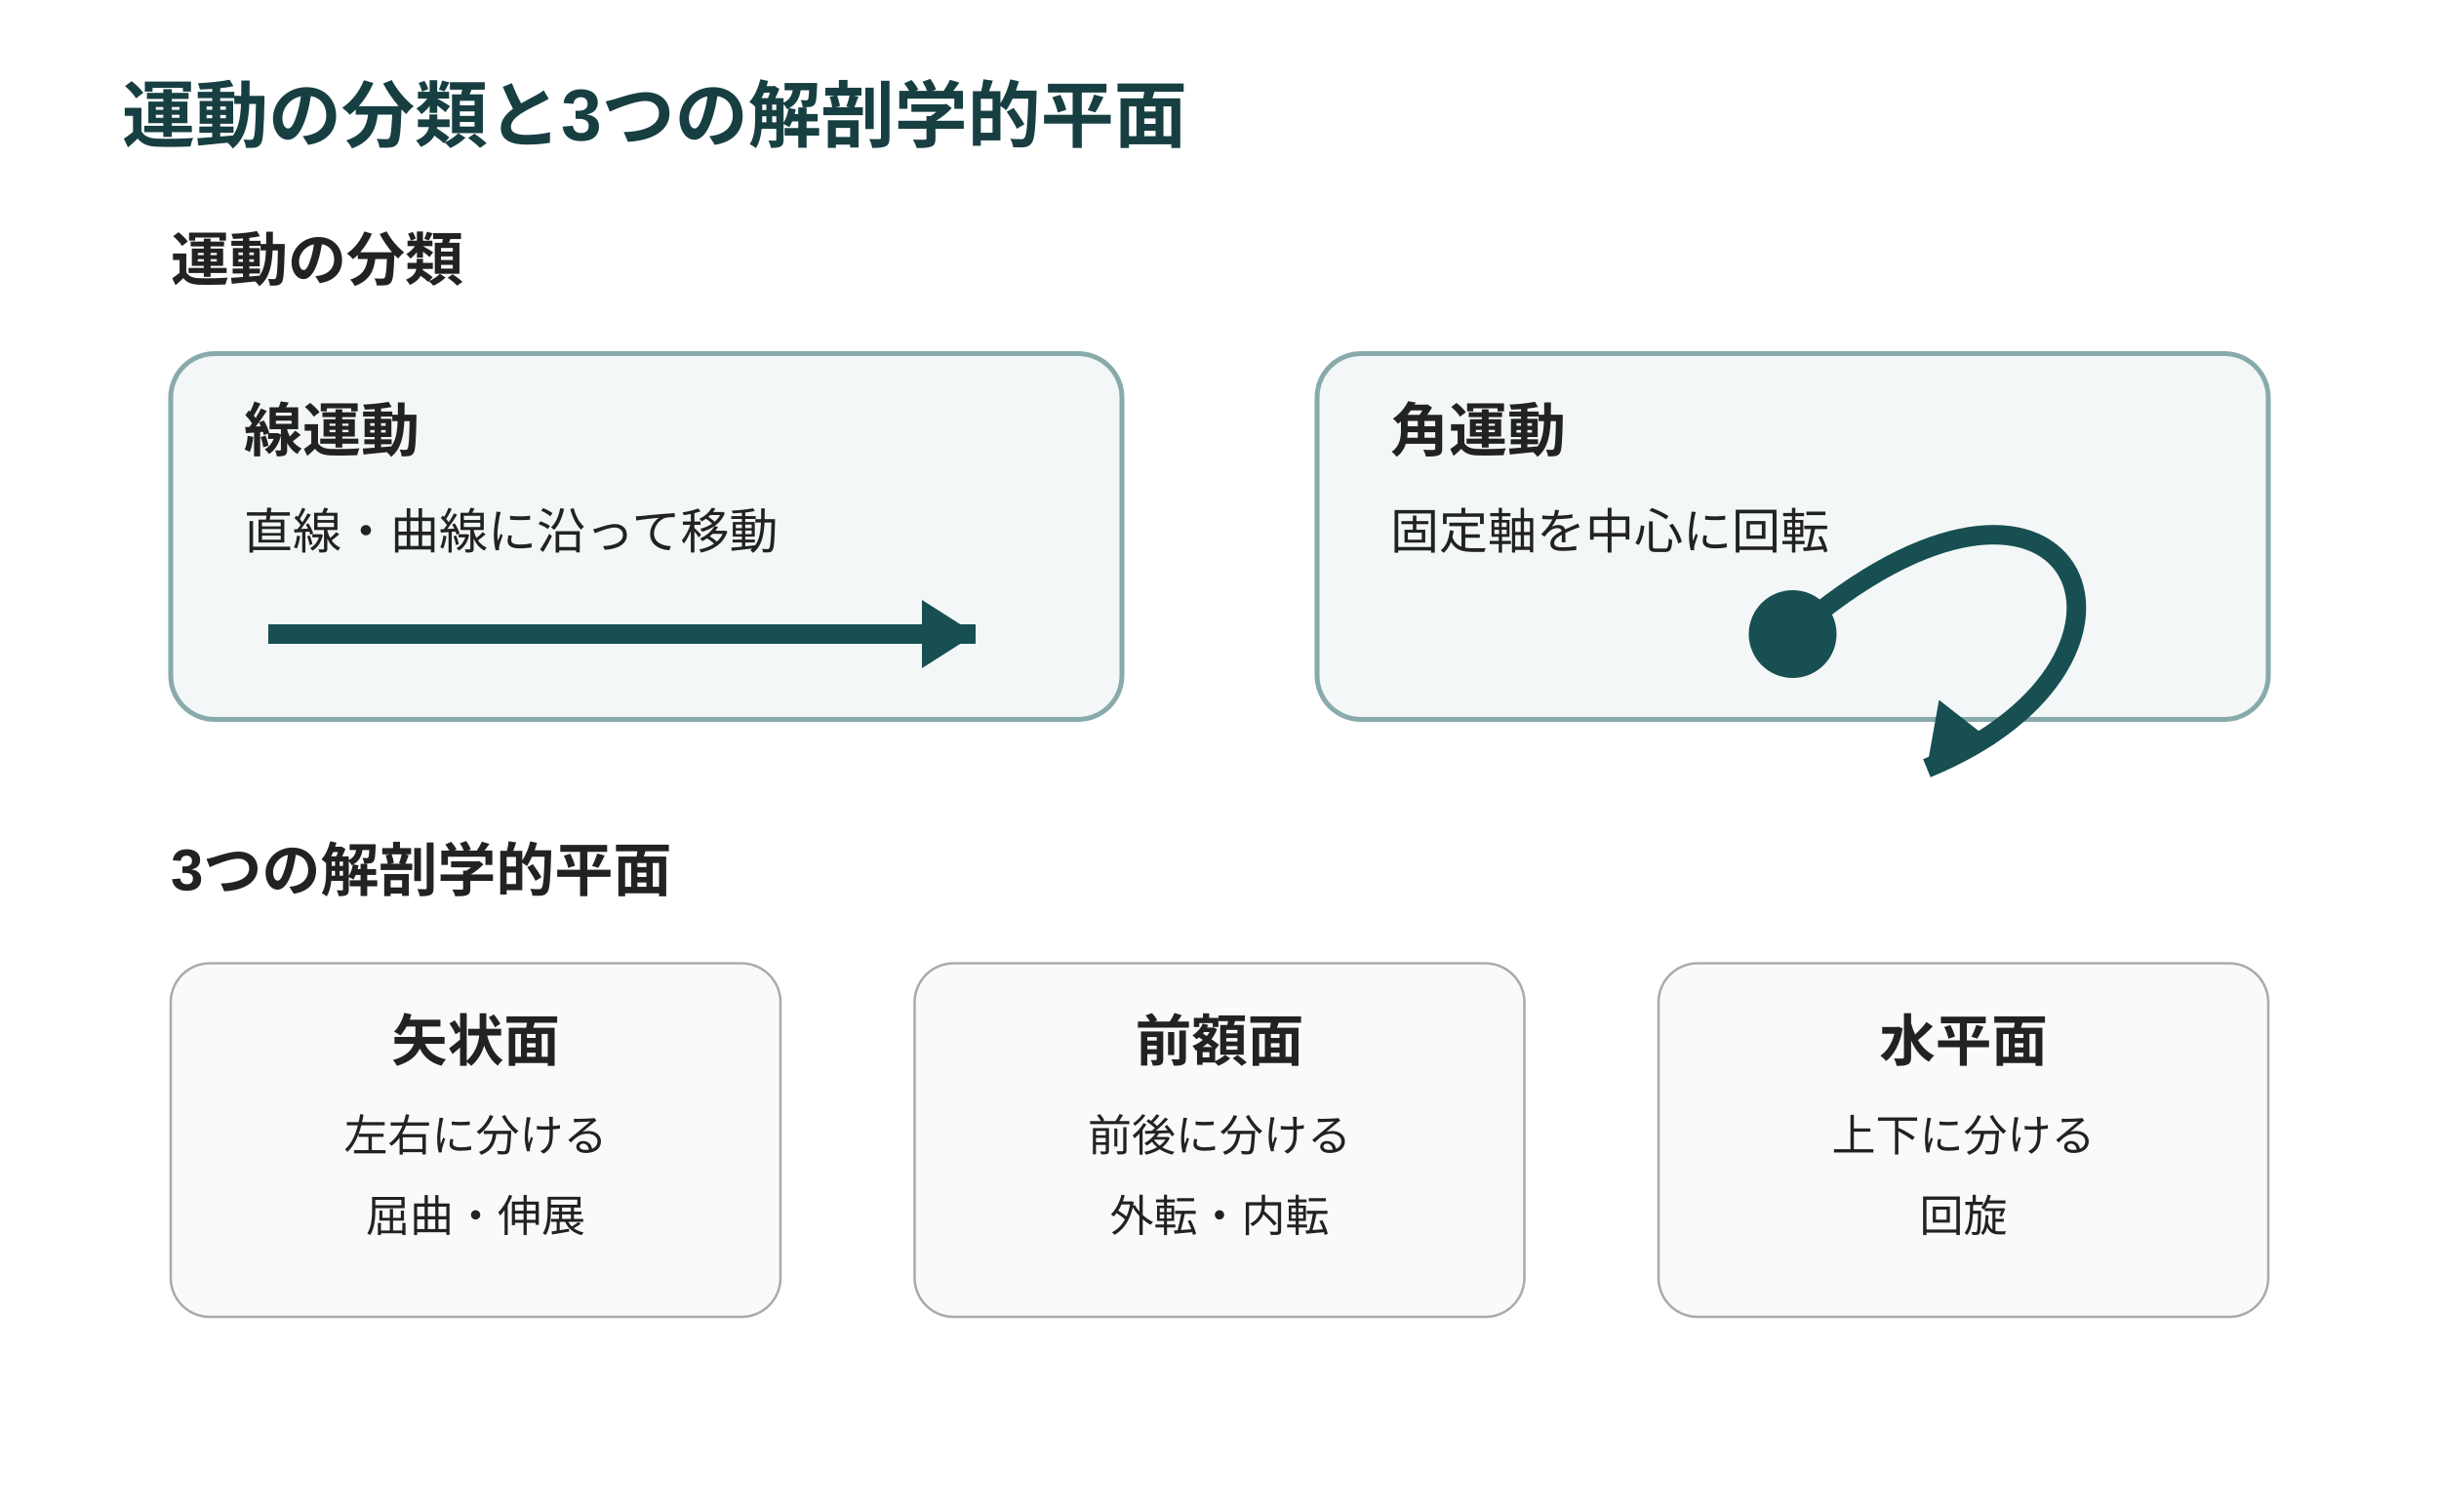
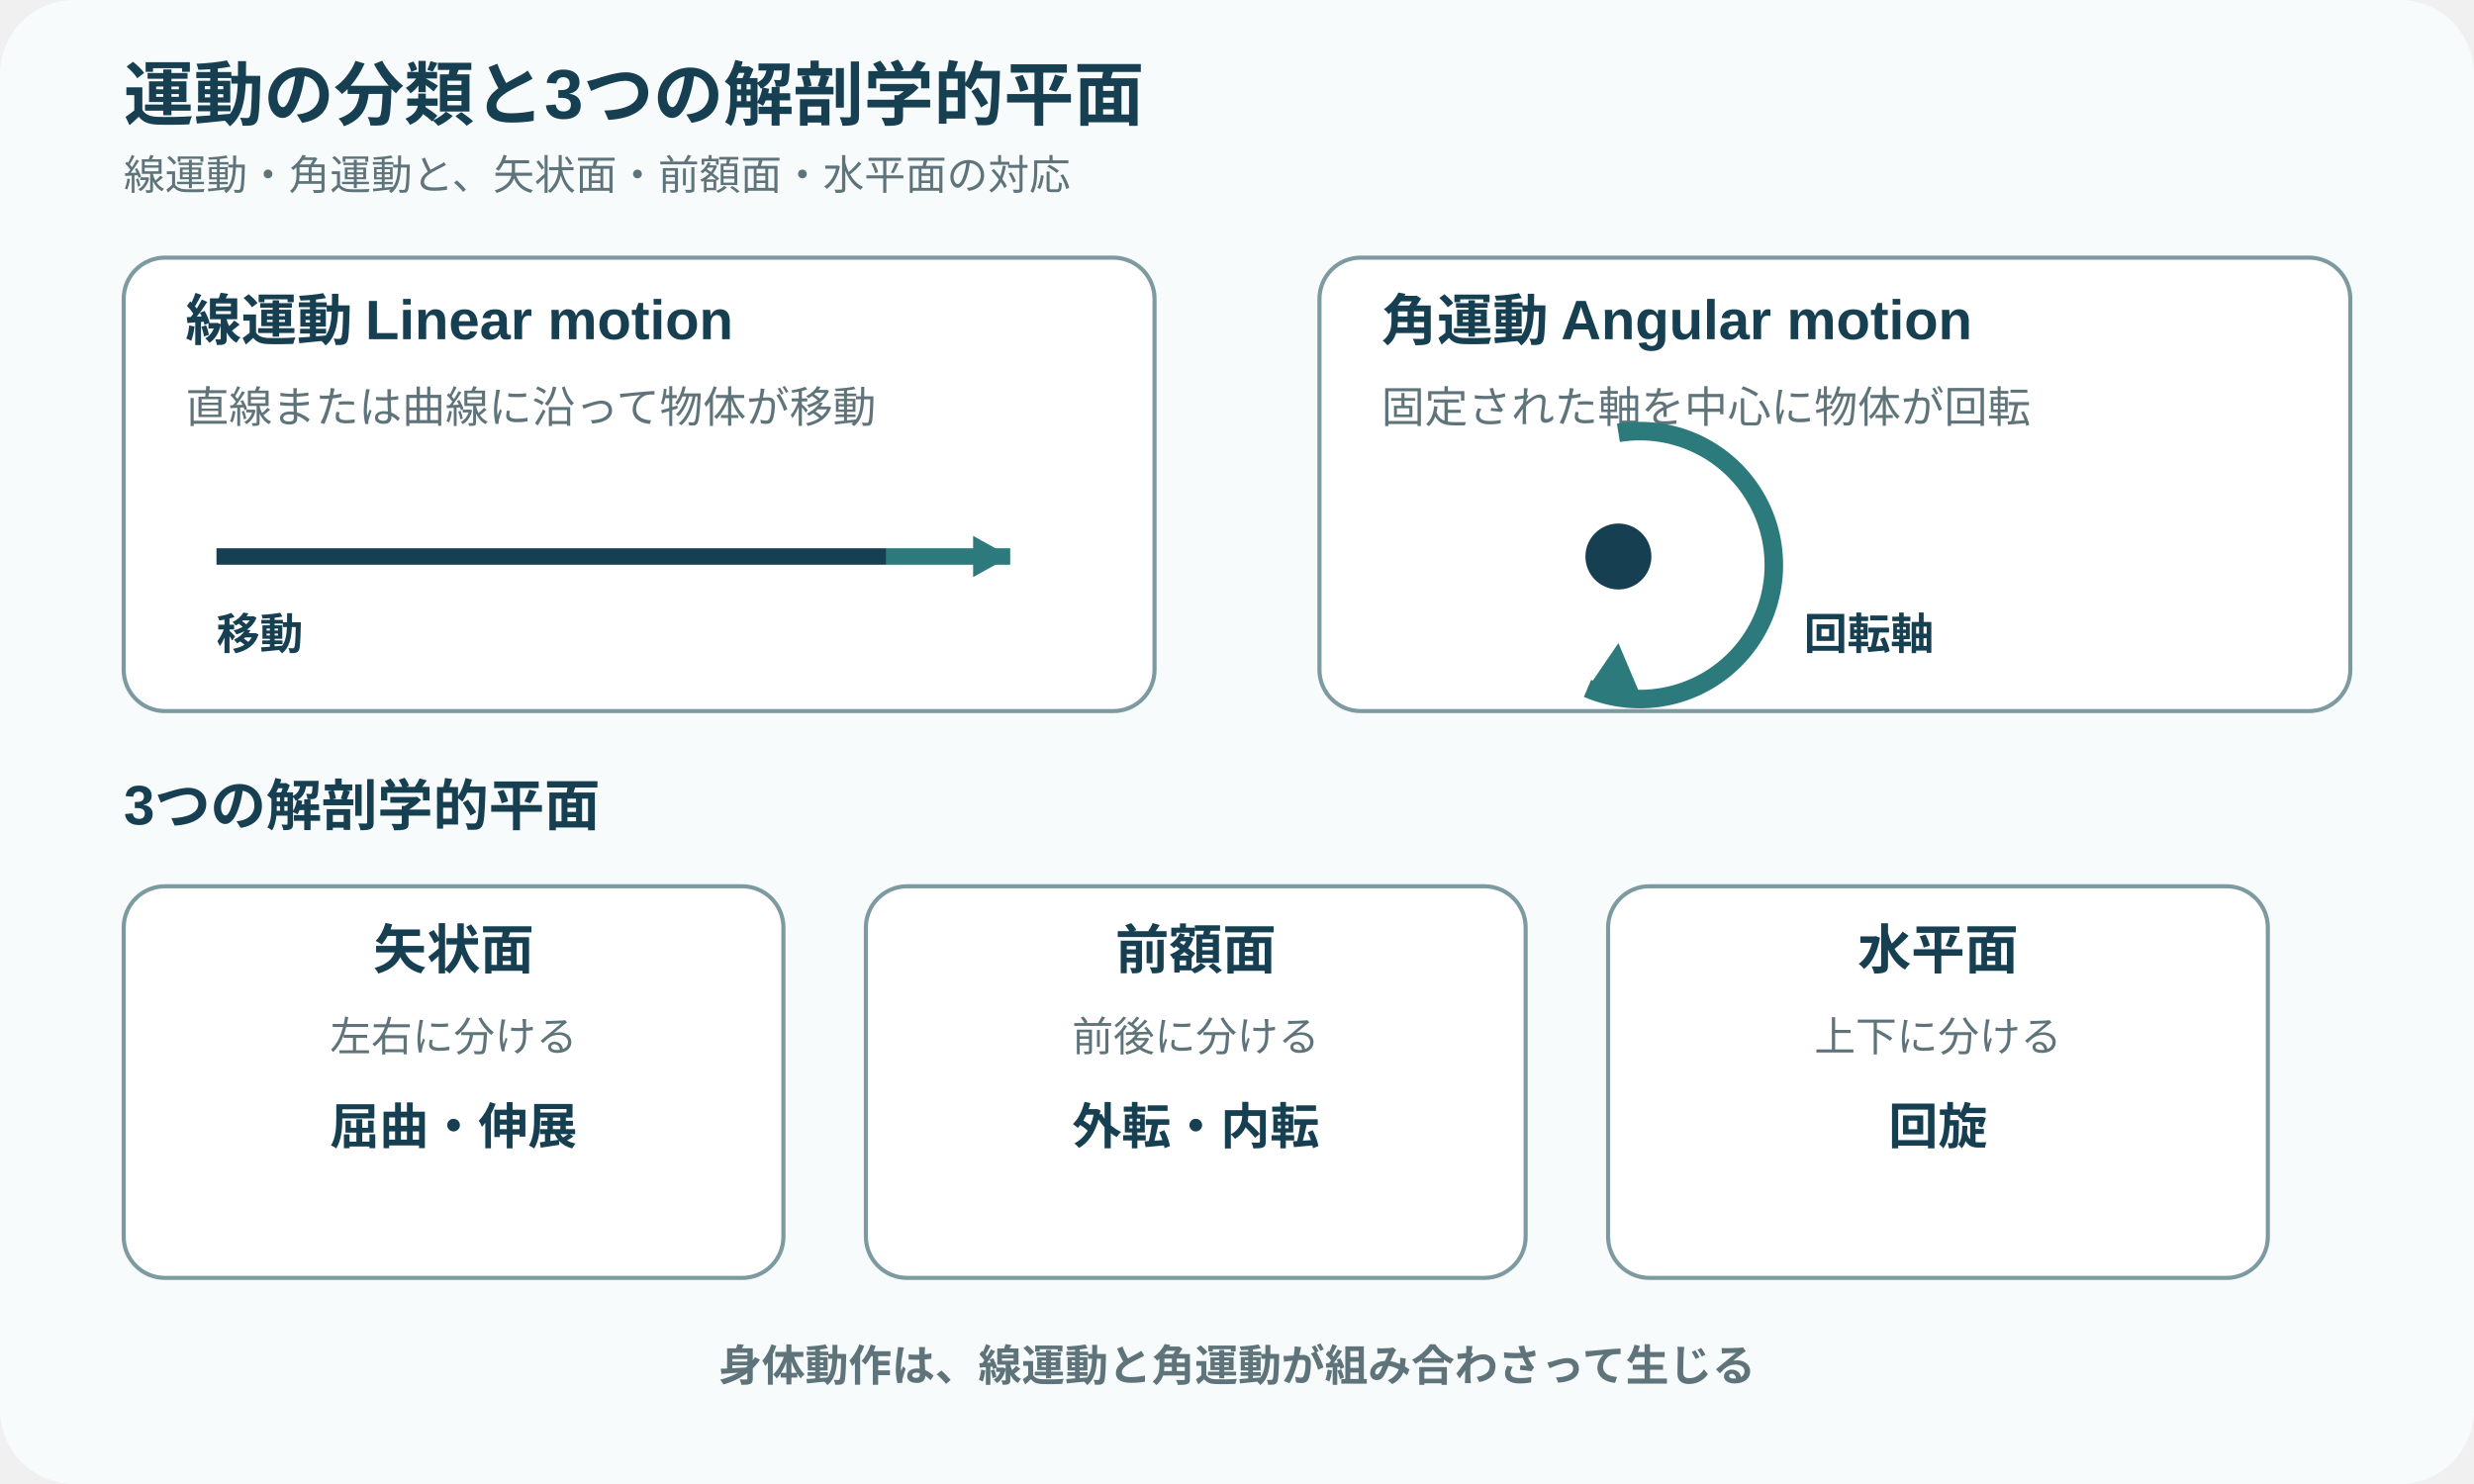
- <svg xmlns="http://www.w3.org/2000/svg" width="1000" height="620" viewBox="0 0 1000 620">
-   <rect width="1000" height="620" fill="#fff" />
-   <text x="50" y="58" font-family="Arial, 'Noto Sans JP', sans-serif" font-size="30" font-weight="700" fill="#173f42">運動の分類と3つの解剖学的平面</text>
-   <g font-family="Arial, 'Noto Sans JP', sans-serif" fill="#222">
-     <text x="70" y="115" font-size="24" font-weight="700">運動の分類</text>
-     <rect x="70" y="145" width="390" height="150" rx="18" fill="#f3f7f7" stroke="#8aa" stroke-width="2" />
-     <text x="100" y="185" font-size="24" font-weight="700">線運動</text>
-     <text x="100" y="225" font-size="20">直線・曲線に沿って移動</text>
-     <line x1="110" y1="260" x2="400" y2="260" stroke="#174f52" stroke-width="8" />
-     <path d="M400 260 l-22 -14 v28 z" fill="#174f52" />
-     <rect x="540" y="145" width="390" height="150" rx="18" fill="#f3f7f7" stroke="#8aa" stroke-width="2" />
-     <text x="570" y="185" font-size="24" font-weight="700">角運動</text>
-     <text x="570" y="225" font-size="20">固定軸を中心に回転</text>
-     <circle cx="735" cy="260" r="18" fill="#174f52" />
-     <path d="M735 260 C850 160 900 270 790 315" fill="none" stroke="#174f52" stroke-width="8" />
-     <path d="M790 315 l5 -28 23 18 z" fill="#174f52" />
-     <text x="70" y="365" font-size="24" font-weight="700">3つの解剖学的平面</text>
-     <rect x="70" y="395" width="250" height="145" rx="16" fill="#fafafa" stroke="#aaa" />
-     <rect x="375" y="395" width="250" height="145" rx="16" fill="#fafafa" stroke="#aaa" />
-     <rect x="680" y="395" width="250" height="145" rx="16" fill="#fafafa" stroke="#aaa" />
-     <text x="195" y="435" text-anchor="middle" font-size="23" font-weight="700">矢状面</text>
-     <text x="195" y="472" text-anchor="middle" font-size="18">左右に分ける</text>
-     <text x="195" y="505" text-anchor="middle" font-size="18">屈曲・伸展</text>
-     <text x="500" y="435" text-anchor="middle" font-size="23" font-weight="700">前額面</text>
-     <text x="500" y="472" text-anchor="middle" font-size="18">前後に分ける</text>
-     <text x="500" y="505" text-anchor="middle" font-size="18">外転・内転</text>
-     <text x="805" y="435" text-anchor="middle" font-size="23" font-weight="700">水平面</text>
-     <text x="805" y="472" text-anchor="middle" font-size="18">上下に分ける</text>
-     <text x="805" y="505" text-anchor="middle" font-size="18">回旋</text>
-   </g>
+ <svg xmlns="http://www.w3.org/2000/svg" viewBox="0 0 1200 720">
+   <rect width="1200" height="720" rx="36" fill="#f7fbfb" />
+   <text x="60" y="58" font-family="'Noto Sans JP','Hiragino Sans','Yu Gothic',Arial,sans-serif" font-size="34" font-weight="700" fill="#173f52">運動の分類と3つの解剖学的平面</text>
+   <text x="60" y="92" font-family="'Noto Sans JP','Hiragino Sans','Yu Gothic',Arial,sans-serif" font-size="20" fill="#5f747a">線運動・角運動と、矢状面・前額面・水平面の対応</text>
+   <rect x="60" y="125" width="500" height="220" rx="20" fill="#ffffff" stroke="#7d9aa0" stroke-width="2" />
+   <text x="90" y="165" text-anchor="start" font-family="'Noto Sans JP','Hiragino Sans','Yu Gothic',Arial,sans-serif" font-size="27" font-weight="700" fill="#173f52">線運動 Linear motion</text>
+   <text x="90" y="205" text-anchor="start" font-family="'Noto Sans JP','Hiragino Sans','Yu Gothic',Arial,sans-serif" font-size="21" font-weight="500" fill="#5f747a">直線または曲線に沿って物体が移動</text>
+   <line x1="105" y1="270" x2="430" y2="270" stroke="#173f52" stroke-width="8" />
+   <line x1="430" y1="270" x2="490" y2="270" stroke="#2c7a7b" stroke-width="8" />
+   <polygon points="490,270 472,260 472,280" fill="#2c7a7b" />
+   <text x="105" y="315" text-anchor="start" font-family="'Noto Sans JP','Hiragino Sans','Yu Gothic',Arial,sans-serif" font-size="21" font-weight="700" fill="#173f52">移動</text>
+   <rect x="640" y="125" width="500" height="220" rx="20" fill="#ffffff" stroke="#7d9aa0" stroke-width="2" />
+   <text x="670" y="165" text-anchor="start" font-family="'Noto Sans JP','Hiragino Sans','Yu Gothic',Arial,sans-serif" font-size="27" font-weight="700" fill="#173f52">角運動 Angular motion</text>
+   <text x="670" y="205" text-anchor="start" font-family="'Noto Sans JP','Hiragino Sans','Yu Gothic',Arial,sans-serif" font-size="21" font-weight="500" fill="#5f747a">固定された軸を中心に物体が回転</text>
+   <circle cx="785" cy="270" r="16" fill="#173f52" />
+   <path d="M785 210 A65 65 0 1 1 770 334" fill="none" stroke="#2c7a7b" stroke-width="9" />
+   <polygon points="770,334 785,312 796,338" fill="#2c7a7b" />
+   <text x="875" y="315" text-anchor="start" font-family="'Noto Sans JP','Hiragino Sans','Yu Gothic',Arial,sans-serif" font-size="21" font-weight="700" fill="#173f52">回転軸</text>
+   <text x="60" y="400" text-anchor="start" font-family="'Noto Sans JP','Hiragino Sans','Yu Gothic',Arial,sans-serif" font-size="27" font-weight="700" fill="#173f52">3つの解剖学的平面</text>
+   <rect x="60" y="430" width="320" height="190" rx="20" fill="#ffffff" stroke="#7d9aa0" stroke-width="2" />
+   <text x="220" y="470" text-anchor="middle" font-family="'Noto Sans JP','Hiragino Sans','Yu Gothic',Arial,sans-serif" font-size="26" font-weight="700" fill="#173f52">矢状面</text>
+   <text x="220" y="510" text-anchor="middle" font-family="'Noto Sans JP','Hiragino Sans','Yu Gothic',Arial,sans-serif" font-size="20" font-weight="500" fill="#5f747a">左右に分ける</text>
+   <text x="220" y="555" text-anchor="middle" font-family="'Noto Sans JP','Hiragino Sans','Yu Gothic',Arial,sans-serif" font-size="24" font-weight="700" fill="#173f52">屈曲・伸展</text>
+   <rect x="420" y="430" width="320" height="190" rx="20" fill="#ffffff" stroke="#7d9aa0" stroke-width="2" />
+   <text x="580" y="470" text-anchor="middle" font-family="'Noto Sans JP','Hiragino Sans','Yu Gothic',Arial,sans-serif" font-size="26" font-weight="700" fill="#173f52">前額面</text>
+   <text x="580" y="510" text-anchor="middle" font-family="'Noto Sans JP','Hiragino Sans','Yu Gothic',Arial,sans-serif" font-size="20" font-weight="500" fill="#5f747a">前後に分ける</text>
+   <text x="580" y="555" text-anchor="middle" font-family="'Noto Sans JP','Hiragino Sans','Yu Gothic',Arial,sans-serif" font-size="24" font-weight="700" fill="#173f52">外転・内転</text>
+   <rect x="780" y="430" width="320" height="190" rx="20" fill="#ffffff" stroke="#7d9aa0" stroke-width="2" />
+   <text x="940" y="470" text-anchor="middle" font-family="'Noto Sans JP','Hiragino Sans','Yu Gothic',Arial,sans-serif" font-size="26" font-weight="700" fill="#173f52">水平面</text>
+   <text x="940" y="510" text-anchor="middle" font-family="'Noto Sans JP','Hiragino Sans','Yu Gothic',Arial,sans-serif" font-size="20" font-weight="500" fill="#5f747a">上下に分ける</text>
+   <text x="940" y="555" text-anchor="middle" font-family="'Noto Sans JP','Hiragino Sans','Yu Gothic',Arial,sans-serif" font-size="24" font-weight="700" fill="#173f52">回旋</text>
+   <text x="600" y="670" text-anchor="middle" font-family="'Noto Sans JP','Hiragino Sans','Yu Gothic',Arial,sans-serif" font-size="21" font-weight="700" fill="#5f747a">身体動作は、線運動と角運動が組み合わさって生じる</text>
</svg>
